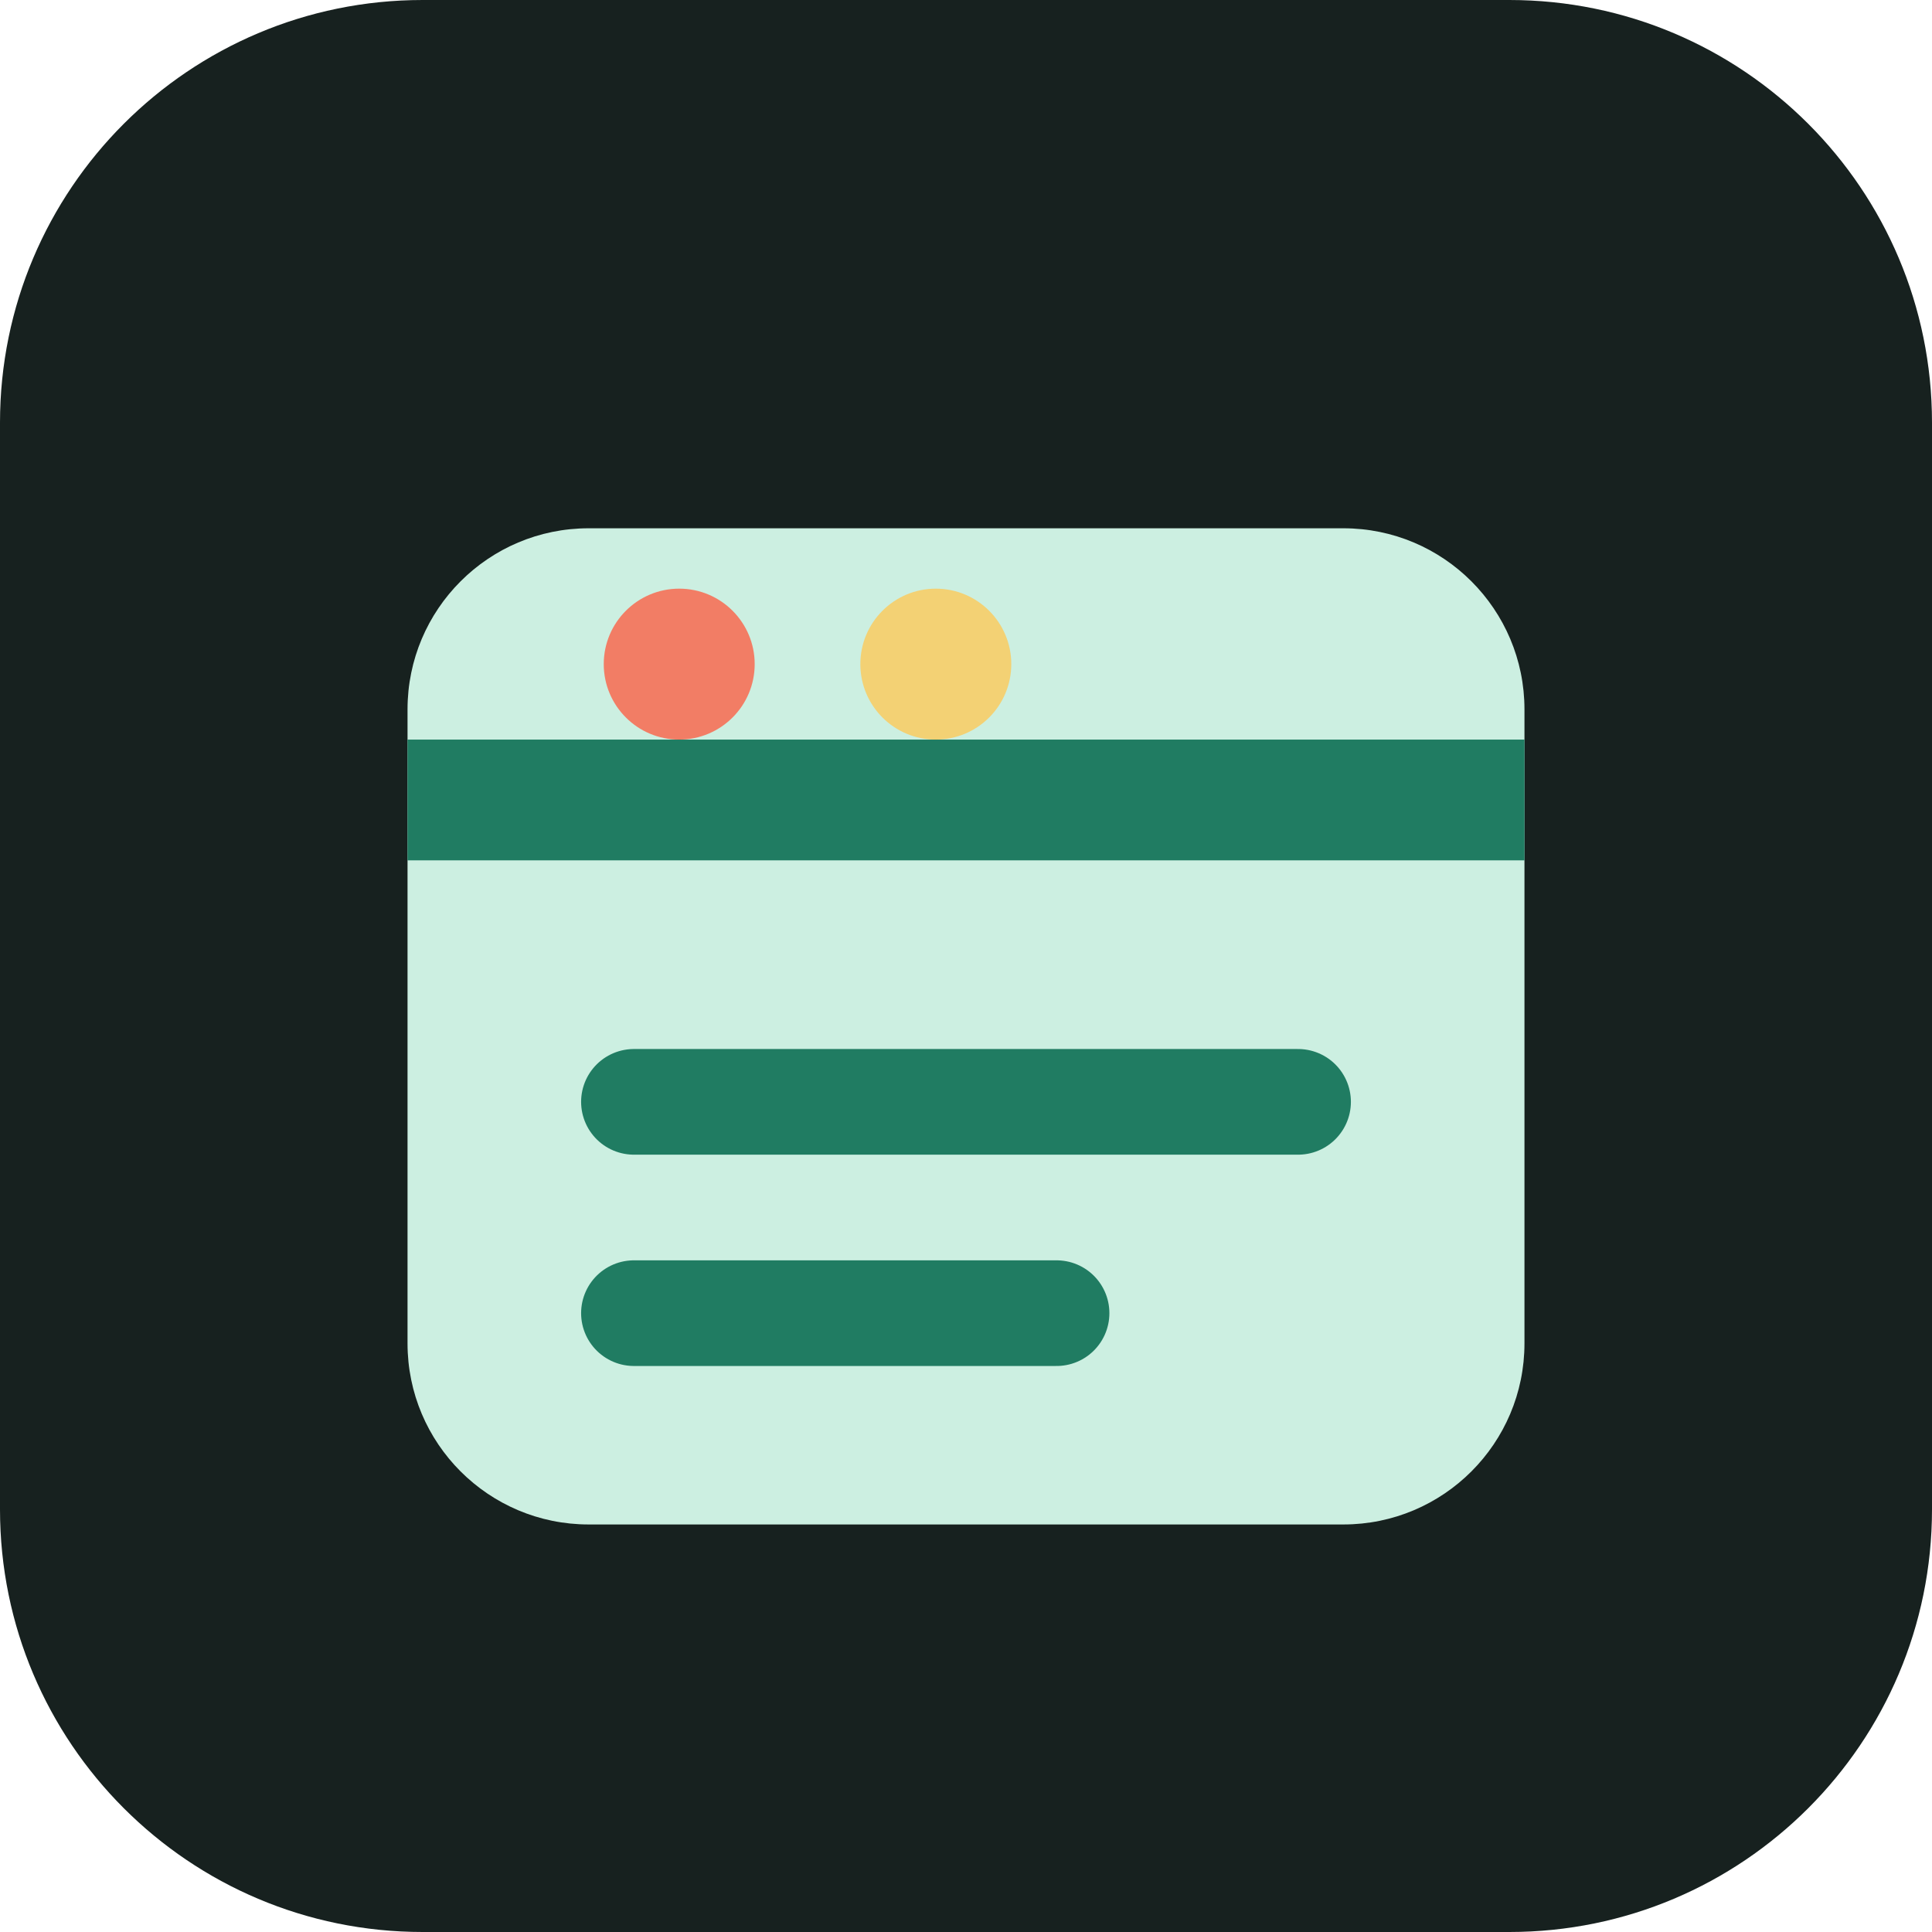
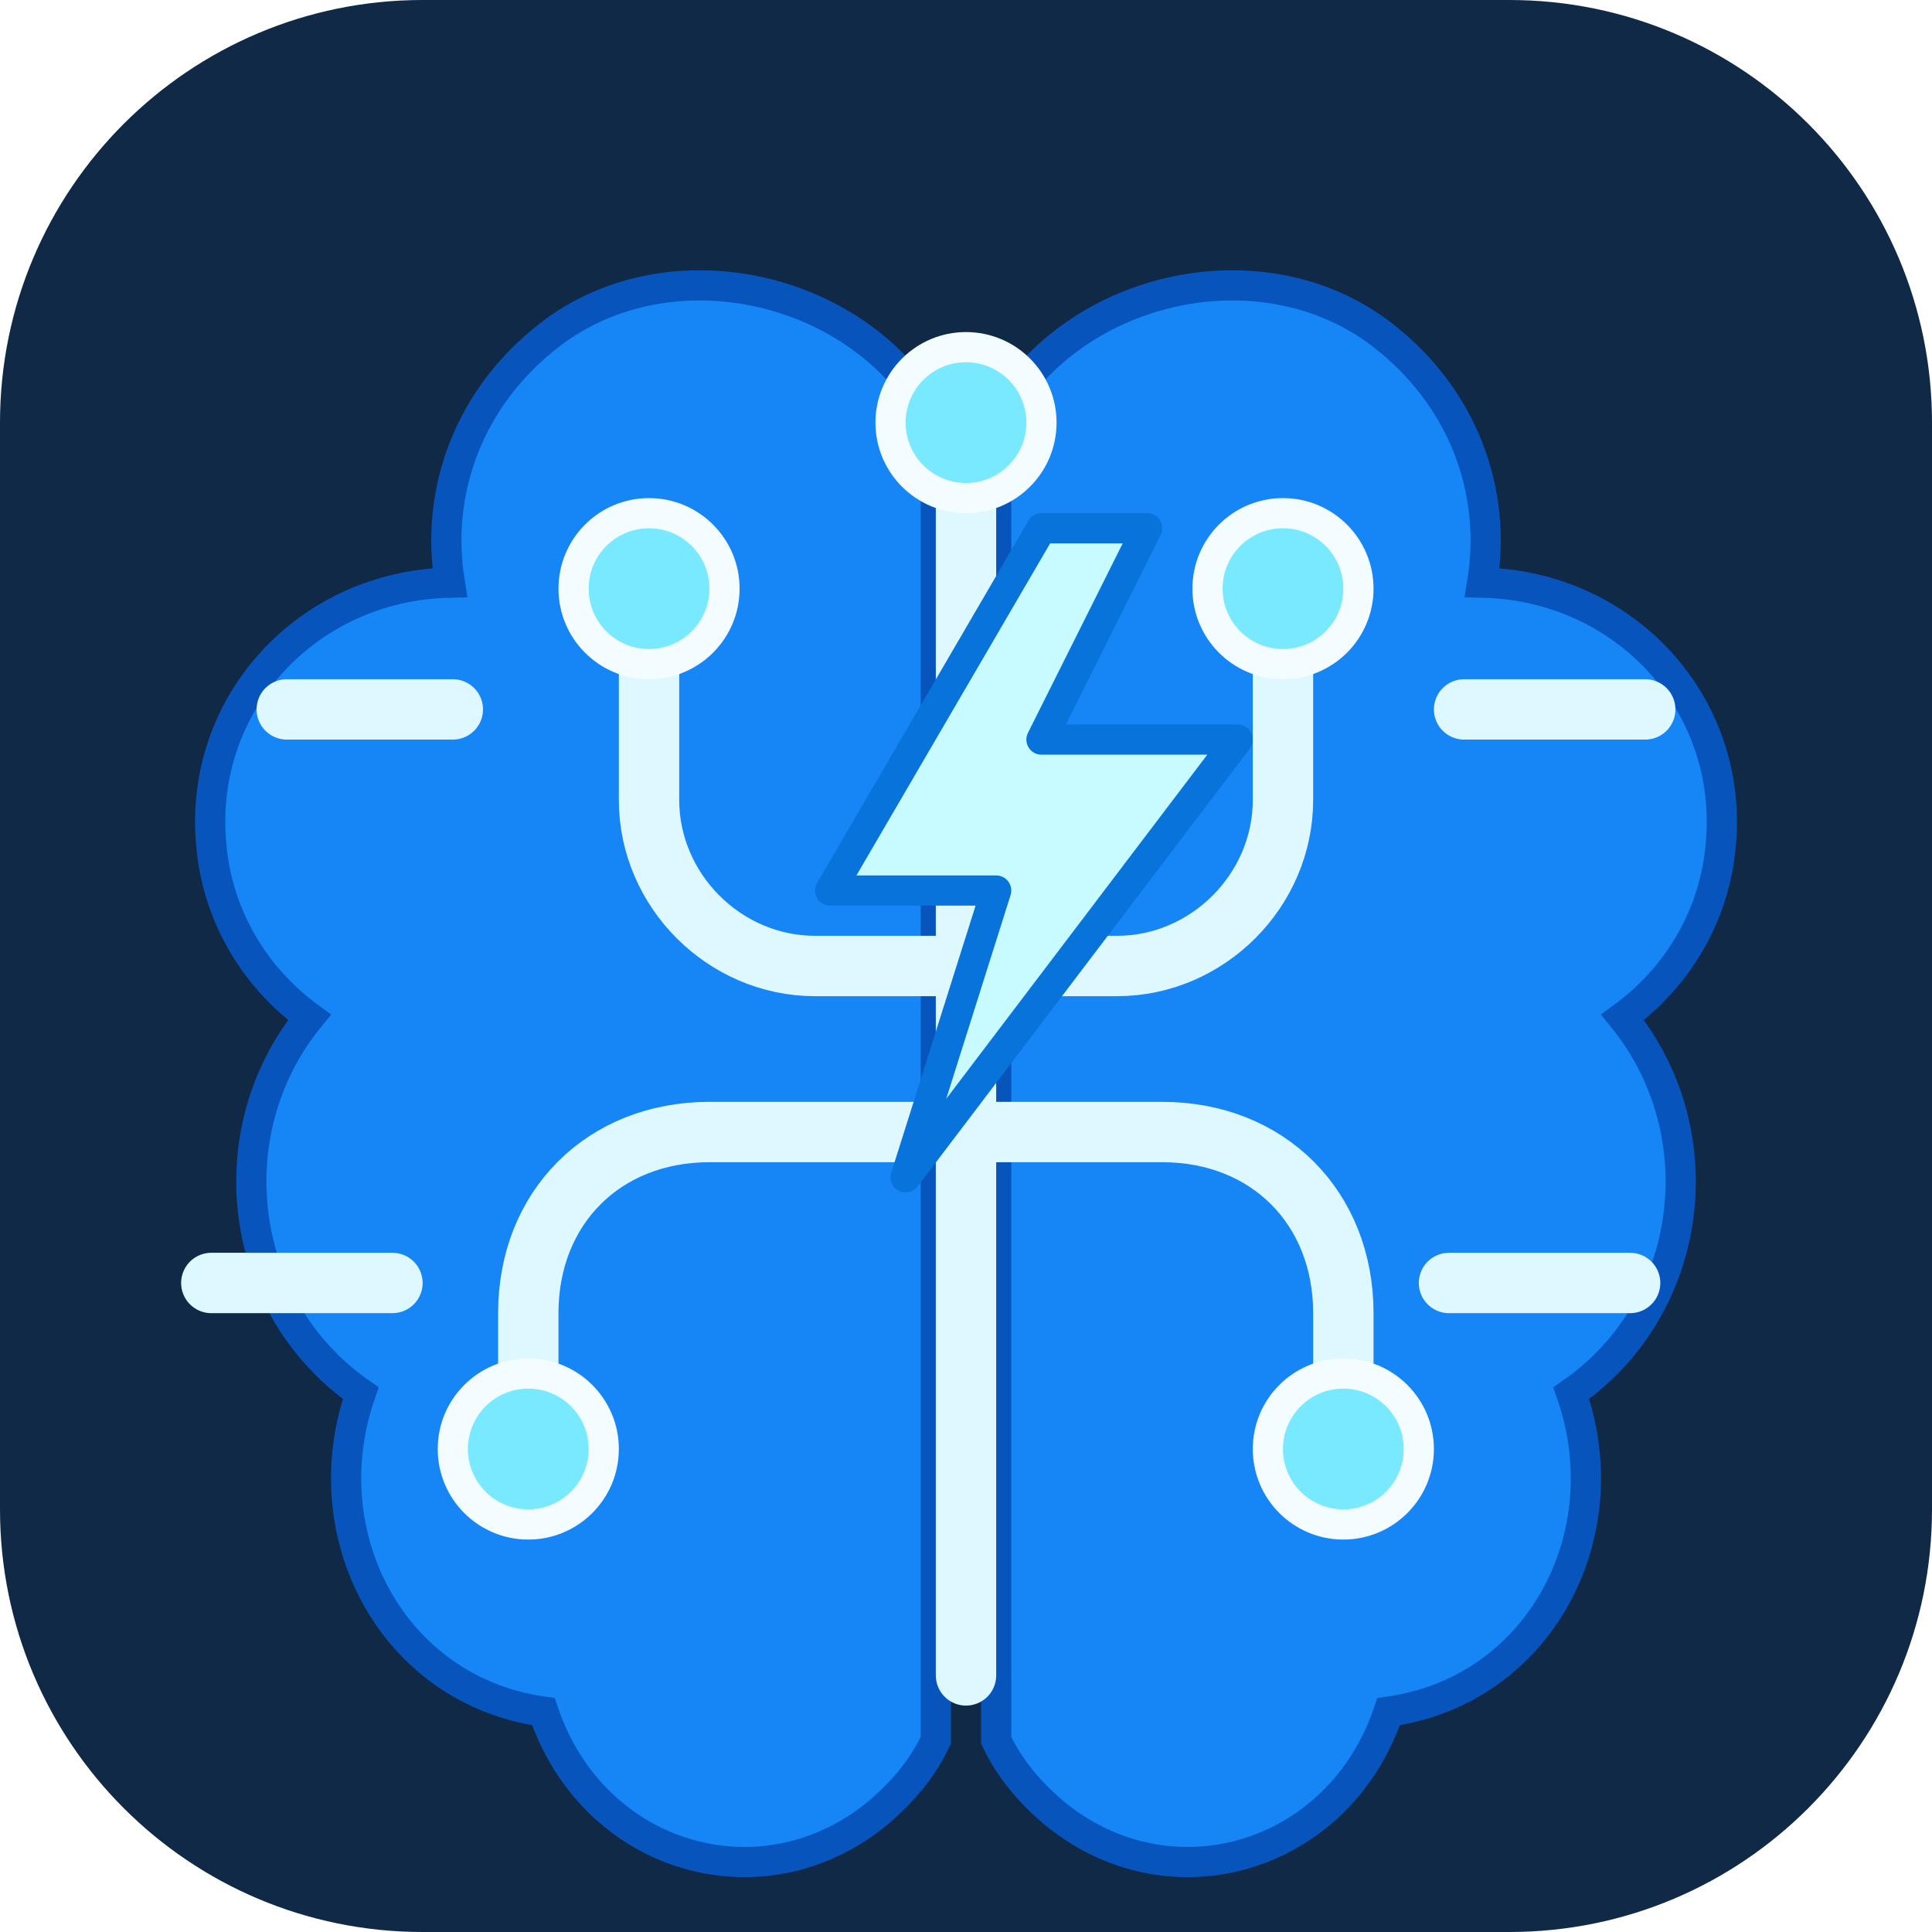
- <svg xmlns="http://www.w3.org/2000/svg" viewBox="0 0 128 128">
-   <rect width="128" height="128" rx="28" fill="#17211f" />
-   <rect x="27" y="35" width="74" height="66" rx="12" fill="#ccefe1" />
-   <path d="M27 53h74" fill="none" stroke="#207c62" stroke-width="8" />
-   <circle cx="45" cy="44" r="5" fill="#f27d65" />
-   <circle cx="62" cy="44" r="5" fill="#f3d174" />
-   <path d="M42 73h44M42 87h28" fill="none" stroke="#207c62" stroke-linecap="round" stroke-width="7" />
+ <svg xmlns="http://www.w3.org/2000/svg" viewBox="0 0 128 128" fill="none">
+   <rect width="128" height="128" rx="28" fill="#102947" />
+   <path d="M62 28c-4.8-9.1-17.6-12-25.6-5.8-5.3 4.1-7.6 10.3-6.6 16.4-9.5.2-16.7 8.1-15.8 17.4.4 4.6 2.8 8.7 6.5 11.4-6.2 7.6-4.8 19.2 3.4 24.9-3.3 9.4 2.1 19.7 12.1 21.1 3.3 9.8 14.6 13.1 22.3 6.6 1.5-1.3 2.8-2.8 3.7-4.7V28Zm4 0c4.8-9.1 17.6-12 25.6-5.8 5.3 4.1 7.6 10.3 6.6 16.4 9.5.2 16.7 8.1 15.8 17.4-.4 4.6-2.8 8.7-6.5 11.4 6.2 7.6 4.8 19.2-3.4 24.9 3.3 9.4-2.1 19.7-12.1 21.1-3.3 9.8-14.6 13.1-22.3 6.6-1.5-1.3-2.8-2.8-3.7-4.7V28Z" fill="#1685F5" stroke="#0755BC" stroke-width="2" />
+   <path d="M19 47h11m-16 38h12m71-38h12m-13 38h12M64 28v83M43 39v14c0 6 5 11 11 11h10v11H47c-7 0-12 5-12 12v8m50-56v14c0 6-5 11-11 11H64v11h13c7 0 12 5 12 12v8" stroke="#DDF8FF" stroke-width="4" stroke-linecap="round" stroke-linejoin="round" />
+   <circle cx="43" cy="39" r="5" fill="#79E9FF" stroke="#F3FDFF" stroke-width="2" />
+   <circle cx="35" cy="96" r="5" fill="#79E9FF" stroke="#F3FDFF" stroke-width="2" />
+   <circle cx="85" cy="39" r="5" fill="#79E9FF" stroke="#F3FDFF" stroke-width="2" />
+   <circle cx="89" cy="96" r="5" fill="#79E9FF" stroke="#F3FDFF" stroke-width="2" />
+   <circle cx="64" cy="28" r="5" fill="#79E9FF" stroke="#F3FDFF" stroke-width="2" />
+   <path d="m69 35-14 24h11l-6 19 22-29H69l7-14Z" fill="#C8FBFF" stroke="#0873DA" stroke-width="2" stroke-linejoin="round" />
</svg>
